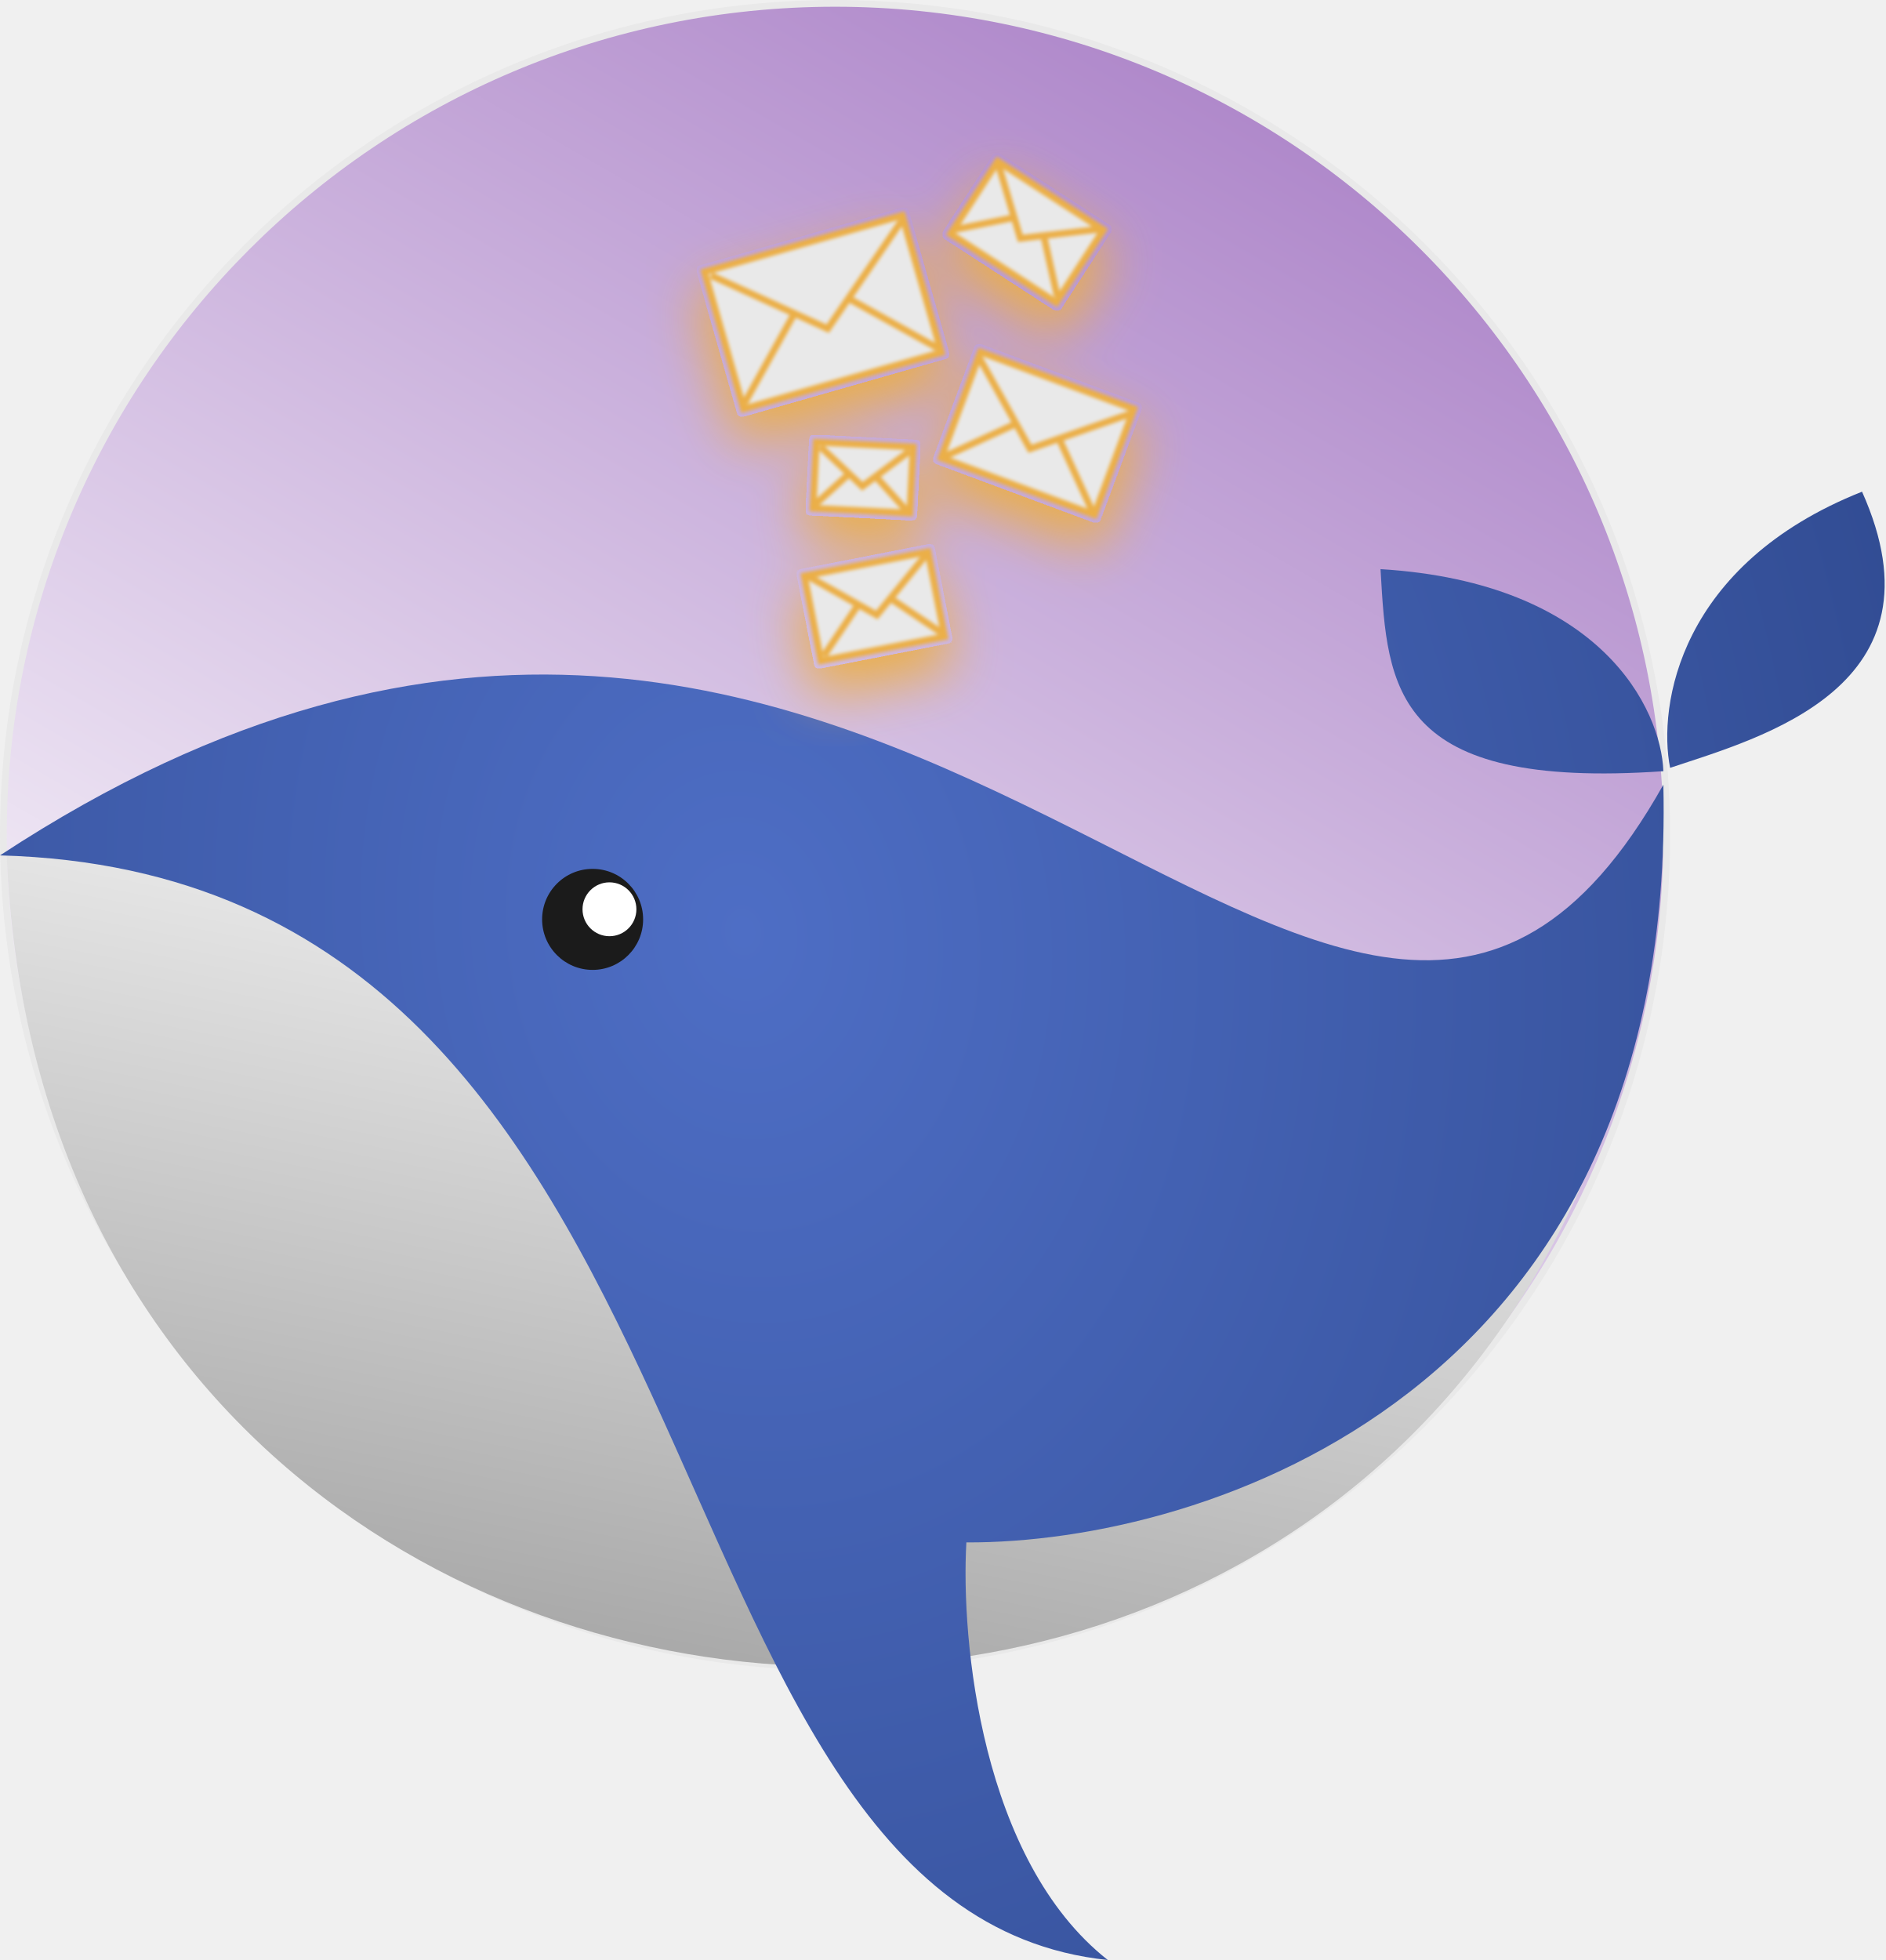
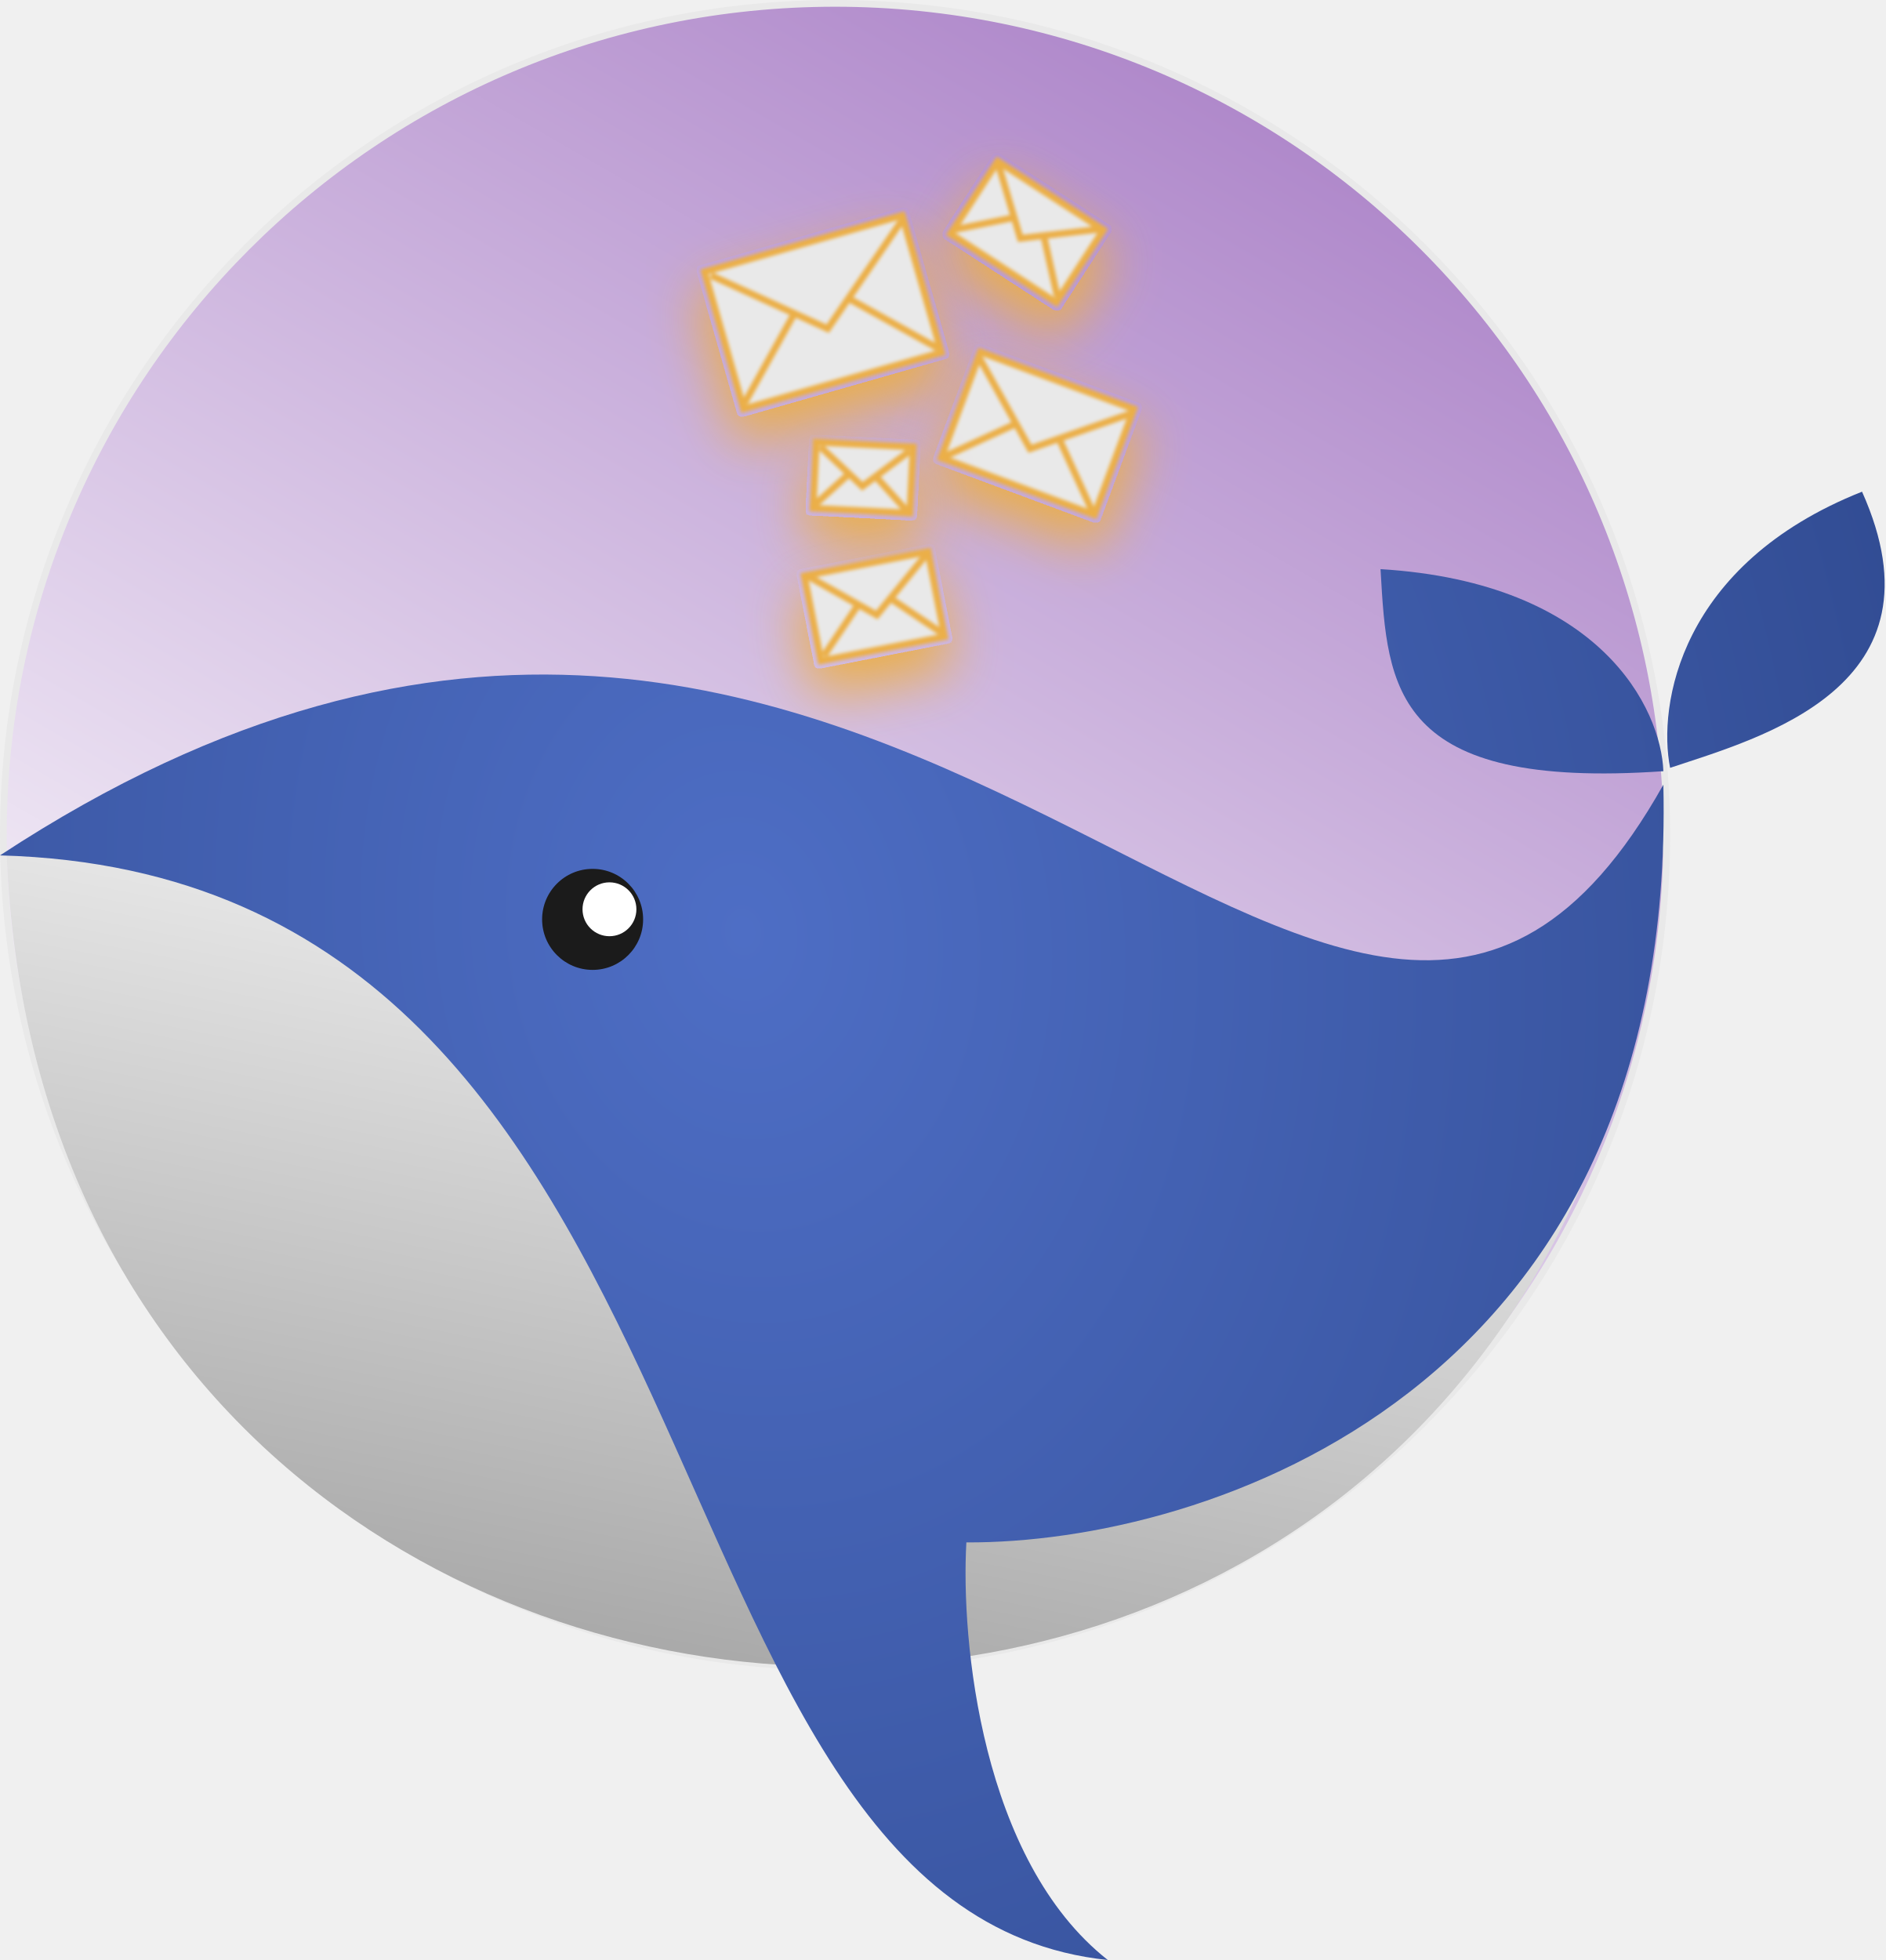
<svg xmlns="http://www.w3.org/2000/svg" width="280" height="291" viewBox="0 0 280 291" fill="none">
  <circle cx="124" cy="124" r="123.5" fill="url(#paint0_linear_28_229)" stroke="#E9E9E9" />
-   <path d="M247.5 117C241.5 293.5 7.5 285 1 127L73.5 130L185.5 150C200.333 151.833 242.128 156.5 247.5 117Z" fill="url(#paint1_linear_28_229)" />
-   <path d="M0 127C111 130 92.5 283.5 164.5 291C145.7 276.2 142.667 243.5 143.5 229C178.833 229.167 249 206.9 247 116.5C198.5 203 134 39 0 127Z" fill="url(#paint2_radial_28_229)" />
-   <path d="M205.02 84.85L205 84.5C237.8 86.5 246.667 105.333 247 114.5C206.87 117.281 206.01 102.204 205.02 84.85Z" fill="url(#paint3_radial_28_229)" />
-   <path d="M248 114C261.5 109.5 289.5 102 276.5 73C249.3 83.8 246.167 104.833 248 114Z" fill="url(#paint4_radial_28_229)" />
-   <circle cx="7.5" cy="7.5" r="7.5" transform="matrix(-1 0 0 1 95.5 129)" fill="#1B1B1B" />
-   <circle cx="4" cy="4" r="4" transform="matrix(-1 0 0 1 94.5 131)" fill="white" />
-   <g filter="url(#filter0_d_28_229)" id="logo">
+   <g class="mail-icon" filter="url(#filter0_d_28_229)" id="logo">
+     <g filter="url(#filter4_f_28_229)">
+       <rect x="148.153" y="23.951" width="18.705" height="12.847" transform="rotate(33.0079 148.153 23.9515)" fill="#E9E9E9" stroke="#EBAF48" />
+       <path d="M148.091 23.86L151.513 35.39L163.665 33.976" stroke="#EBAF48" />
+       <path d="M141.733 34.083L150.651 32.29M157 44L155.013 35.123" stroke="#EBAF48" />
+     </g>
+   </g>
+   <g class="mail-icon" filter="url(#filter0_d_28_229)" id="logo">
    <g filter="url(#filter1_f_28_229)">
      <rect x="104.618" y="40.362" width="30.536" height="21.16" transform="rotate(-15.9313 104.618 40.3624)" fill="#E9E9E9" stroke="#EBAF48" />
      <path d="M105.58 40.897L122.906 48.804L133.856 32.826" stroke="#EBAF48" />
      <path d="M110.551 59.865L117.872 46.696M139.237 51.677L126.068 44.356" stroke="#EBAF48" />
    </g>
+   </g>
+   <g class="mail-icon" filter="url(#filter0_d_28_229)" id="logo">
    <g filter="url(#filter2_f_28_229)">
      <rect x="145.599" y="52.263" width="24.281" height="16.765" transform="rotate(20.3985 145.599 52.2632)" fill="#E9E9E9" stroke="#EBAF48" />
      <path d="M145.182 52.696L152.949 66.629L168.268 61.281" stroke="#EBAF48" />
      <path d="M139.639 68.057L150.84 62.928M162.499 76.558L157.371 65.357" stroke="#EBAF48" />
    </g>
+   </g>
+   <g class="mail-icon" filter="url(#filter0_d_28_229)" id="logo">
+     <g filter="url(#filter5_f_28_229)">
+       <rect x="121.223" y="65.65" width="14.39" height="9.815" transform="rotate(2.87594 121.223 65.6496)" fill="#E9E9E9" stroke="#EBAF48" />
+       <path d="M121.835 66.339L128.057 72.21L135.028 67.001" stroke="#EBAF48" />
+       <path d="M120.517 75.373L125.905 70.5M134.882 76.095L130.01 70.706" stroke="#EBAF48" />
+     </g>
+   </g>
+   <g class="mail-icon" filter="url(#filter0_d_28_229)" id="logo">
    <g filter="url(#filter3_f_28_229)">
      <rect x="119.442" y="85.507" width="18.705" height="12.847" transform="rotate(-11.0633 119.442 85.5072)" fill="#E9E9E9" stroke="#EBAF48" />
      <path d="M119.905 85.514L130.197 91.313L137.807 82.013" stroke="#EBAF48" />
      <path d="M122.367 97.319L127.365 89.892M139.762 93.918L132.335 88.92" stroke="#EBAF48" />
    </g>
-     <g filter="url(#filter4_f_28_229)">
-       <rect x="148.153" y="23.951" width="18.705" height="12.847" transform="rotate(33.0079 148.153 23.9515)" fill="#E9E9E9" stroke="#EBAF48" />
-       <path d="M148.091 23.86L151.513 35.39L163.665 33.976" stroke="#EBAF48" />
-       <path d="M141.733 34.083L150.651 32.29M157 44L155.013 35.123" stroke="#EBAF48" />
-     </g>
-     <g filter="url(#filter5_f_28_229)">
-       <rect x="121.223" y="65.65" width="14.39" height="9.815" transform="rotate(2.87594 121.223 65.6496)" fill="#E9E9E9" stroke="#EBAF48" />
-       <path d="M121.835 66.339L128.057 72.21L135.028 67.001" stroke="#EBAF48" />
-       <path d="M120.517 75.373L125.905 70.5M134.882 76.095L130.01 70.706" stroke="#EBAF48" />
-     </g>
+   </g>
+   <g class="whale-icon">
+     <path d="M247.5 117C241.5 293.5 7.5 285 1 127L73.5 130L185.5 150C200.333 151.833 242.128 156.5 247.5 117Z" fill="url(#paint1_linear_28_229)" />
+     <path d="M0 127C111 130 92.5 283.5 164.5 291C145.7 276.2 142.667 243.5 143.5 229C178.833 229.167 249 206.9 247 116.5C198.5 203 134 39 0 127Z" fill="url(#paint2_radial_28_229)" />
+     <path d="M205.02 84.85L205 84.5C237.8 86.5 246.667 105.333 247 114.5C206.87 117.281 206.01 102.204 205.02 84.85Z" fill="url(#paint3_radial_28_229)" />
+     <path d="M248 114C261.5 109.5 289.5 102 276.5 73C249.3 83.8 246.167 104.833 248 114Z" fill="url(#paint4_radial_28_229)" />
+     <circle cx="7.5" cy="7.5" r="7.5" transform="matrix(-1 0 0 1 95.5 129)" fill="#1B1B1B" />
+     <circle cx="4" cy="4" r="4" transform="matrix(-1 0 0 1 94.5 131)" fill="white" />
  </g>
  <defs>
    <filter id="filter0_d_28_229" x="96" y="19.26" width="81" height="91.442" filterUnits="userSpaceOnUse" color-interpolation-filters="sRGB">
      <feFlood flood-opacity="0" result="BackgroundImageFix" />
      <feColorMatrix in="SourceAlpha" type="matrix" values="0 0 0 0 0 0 0 0 0 0 0 0 0 0 0 0 0 0 127 0" result="hardAlpha" />
      <feOffset dy="4" />
      <feGaussianBlur stdDeviation="4" />
      <feComposite in2="hardAlpha" operator="out" />
      <feColorMatrix type="matrix" values="0 0 0 0 0.922 0 0 0 0 0.687 0 0 0 0 0.283 0 0 0 1 0" />
      <feBlend mode="normal" in2="BackgroundImageFix" result="effect1_dropShadow_28_229" />
      <feBlend mode="normal" in="SourceGraphic" in2="effect1_dropShadow_28_229" result="shape" />
    </filter>
    <filter id="filter1_f_28_229" x="103.5" y="30.863" width="37.407" height="30.965" filterUnits="userSpaceOnUse" color-interpolation-filters="sRGB">
      <feFlood flood-opacity="0" result="BackgroundImageFix" />
      <feBlend mode="normal" in="SourceGraphic" in2="BackgroundImageFix" result="shape" />
      <feGaussianBlur stdDeviation="0.25" result="effect1_foregroundBlur_28_229" />
    </filter>
    <filter id="filter2_f_28_229" x="138.613" y="51.12" width="30.887" height="26.462" filterUnits="userSpaceOnUse" color-interpolation-filters="sRGB">
      <feFlood flood-opacity="0" result="BackgroundImageFix" />
      <feBlend mode="normal" in="SourceGraphic" in2="BackgroundImageFix" result="shape" />
      <feGaussianBlur stdDeviation="0.25" result="effect1_foregroundBlur_28_229" />
    </filter>
    <filter id="filter3_f_28_229" x="118.355" y="80.831" width="22.996" height="18.371" filterUnits="userSpaceOnUse" color-interpolation-filters="sRGB">
      <feFlood flood-opacity="0" result="BackgroundImageFix" />
      <feBlend mode="normal" in="SourceGraphic" in2="BackgroundImageFix" result="shape" />
      <feGaussianBlur stdDeviation="0.25" result="effect1_foregroundBlur_28_229" />
    </filter>
    <filter id="filter4_f_28_229" x="139.963" y="22.76" width="25.068" height="23.346" filterUnits="userSpaceOnUse" color-interpolation-filters="sRGB">
      <feFlood flood-opacity="0" result="BackgroundImageFix" />
      <feBlend mode="normal" in="SourceGraphic" in2="BackgroundImageFix" result="shape" />
      <feGaussianBlur stdDeviation="0.25" result="effect1_foregroundBlur_28_229" />
    </filter>
    <filter id="filter5_f_28_229" x="119.681" y="64.625" width="16.938" height="12.573" filterUnits="userSpaceOnUse" color-interpolation-filters="sRGB">
      <feFlood flood-opacity="0" result="BackgroundImageFix" />
      <feBlend mode="normal" in="SourceGraphic" in2="BackgroundImageFix" result="shape" />
      <feGaussianBlur stdDeviation="0.25" result="effect1_foregroundBlur_28_229" />
    </filter>
    <linearGradient id="paint0_linear_28_229" x1="45.684" y1="217.377" x2="234.5" y2="-109" gradientUnits="userSpaceOnUse">
      <stop stop-color="white" />
      <stop offset="1" stop-color="#8448AE" />
    </linearGradient>
    <linearGradient id="paint1_linear_28_229" x1="91" y1="135.5" x2="50" y2="345" gradientUnits="userSpaceOnUse">
      <stop stop-color="#E9E9E9" />
      <stop offset="1" stop-color="#696969" />
    </linearGradient>
    <radialGradient id="paint2_radial_28_229" cx="0" cy="0" r="1" gradientUnits="userSpaceOnUse" gradientTransform="translate(111 138.5) rotate(-7.10743) scale(202.053 259.386)">
      <stop stop-color="#4E6EC5" />
      <stop offset="1" stop-color="#2E488D" />
    </radialGradient>
    <radialGradient id="paint3_radial_28_229" cx="0" cy="0" r="1" gradientUnits="userSpaceOnUse" gradientTransform="translate(111 138.5) rotate(-7.10743) scale(202.053 259.386)">
      <stop stop-color="#4E6EC5" />
      <stop offset="1" stop-color="#2E488D" />
    </radialGradient>
    <radialGradient id="paint4_radial_28_229" cx="0" cy="0" r="1" gradientUnits="userSpaceOnUse" gradientTransform="translate(111 138.5) rotate(-7.10743) scale(202.053 259.386)">
      <stop stop-color="#4E6EC5" />
      <stop offset="1" stop-color="#2E488D" />
    </radialGradient>
  </defs>
</svg>
